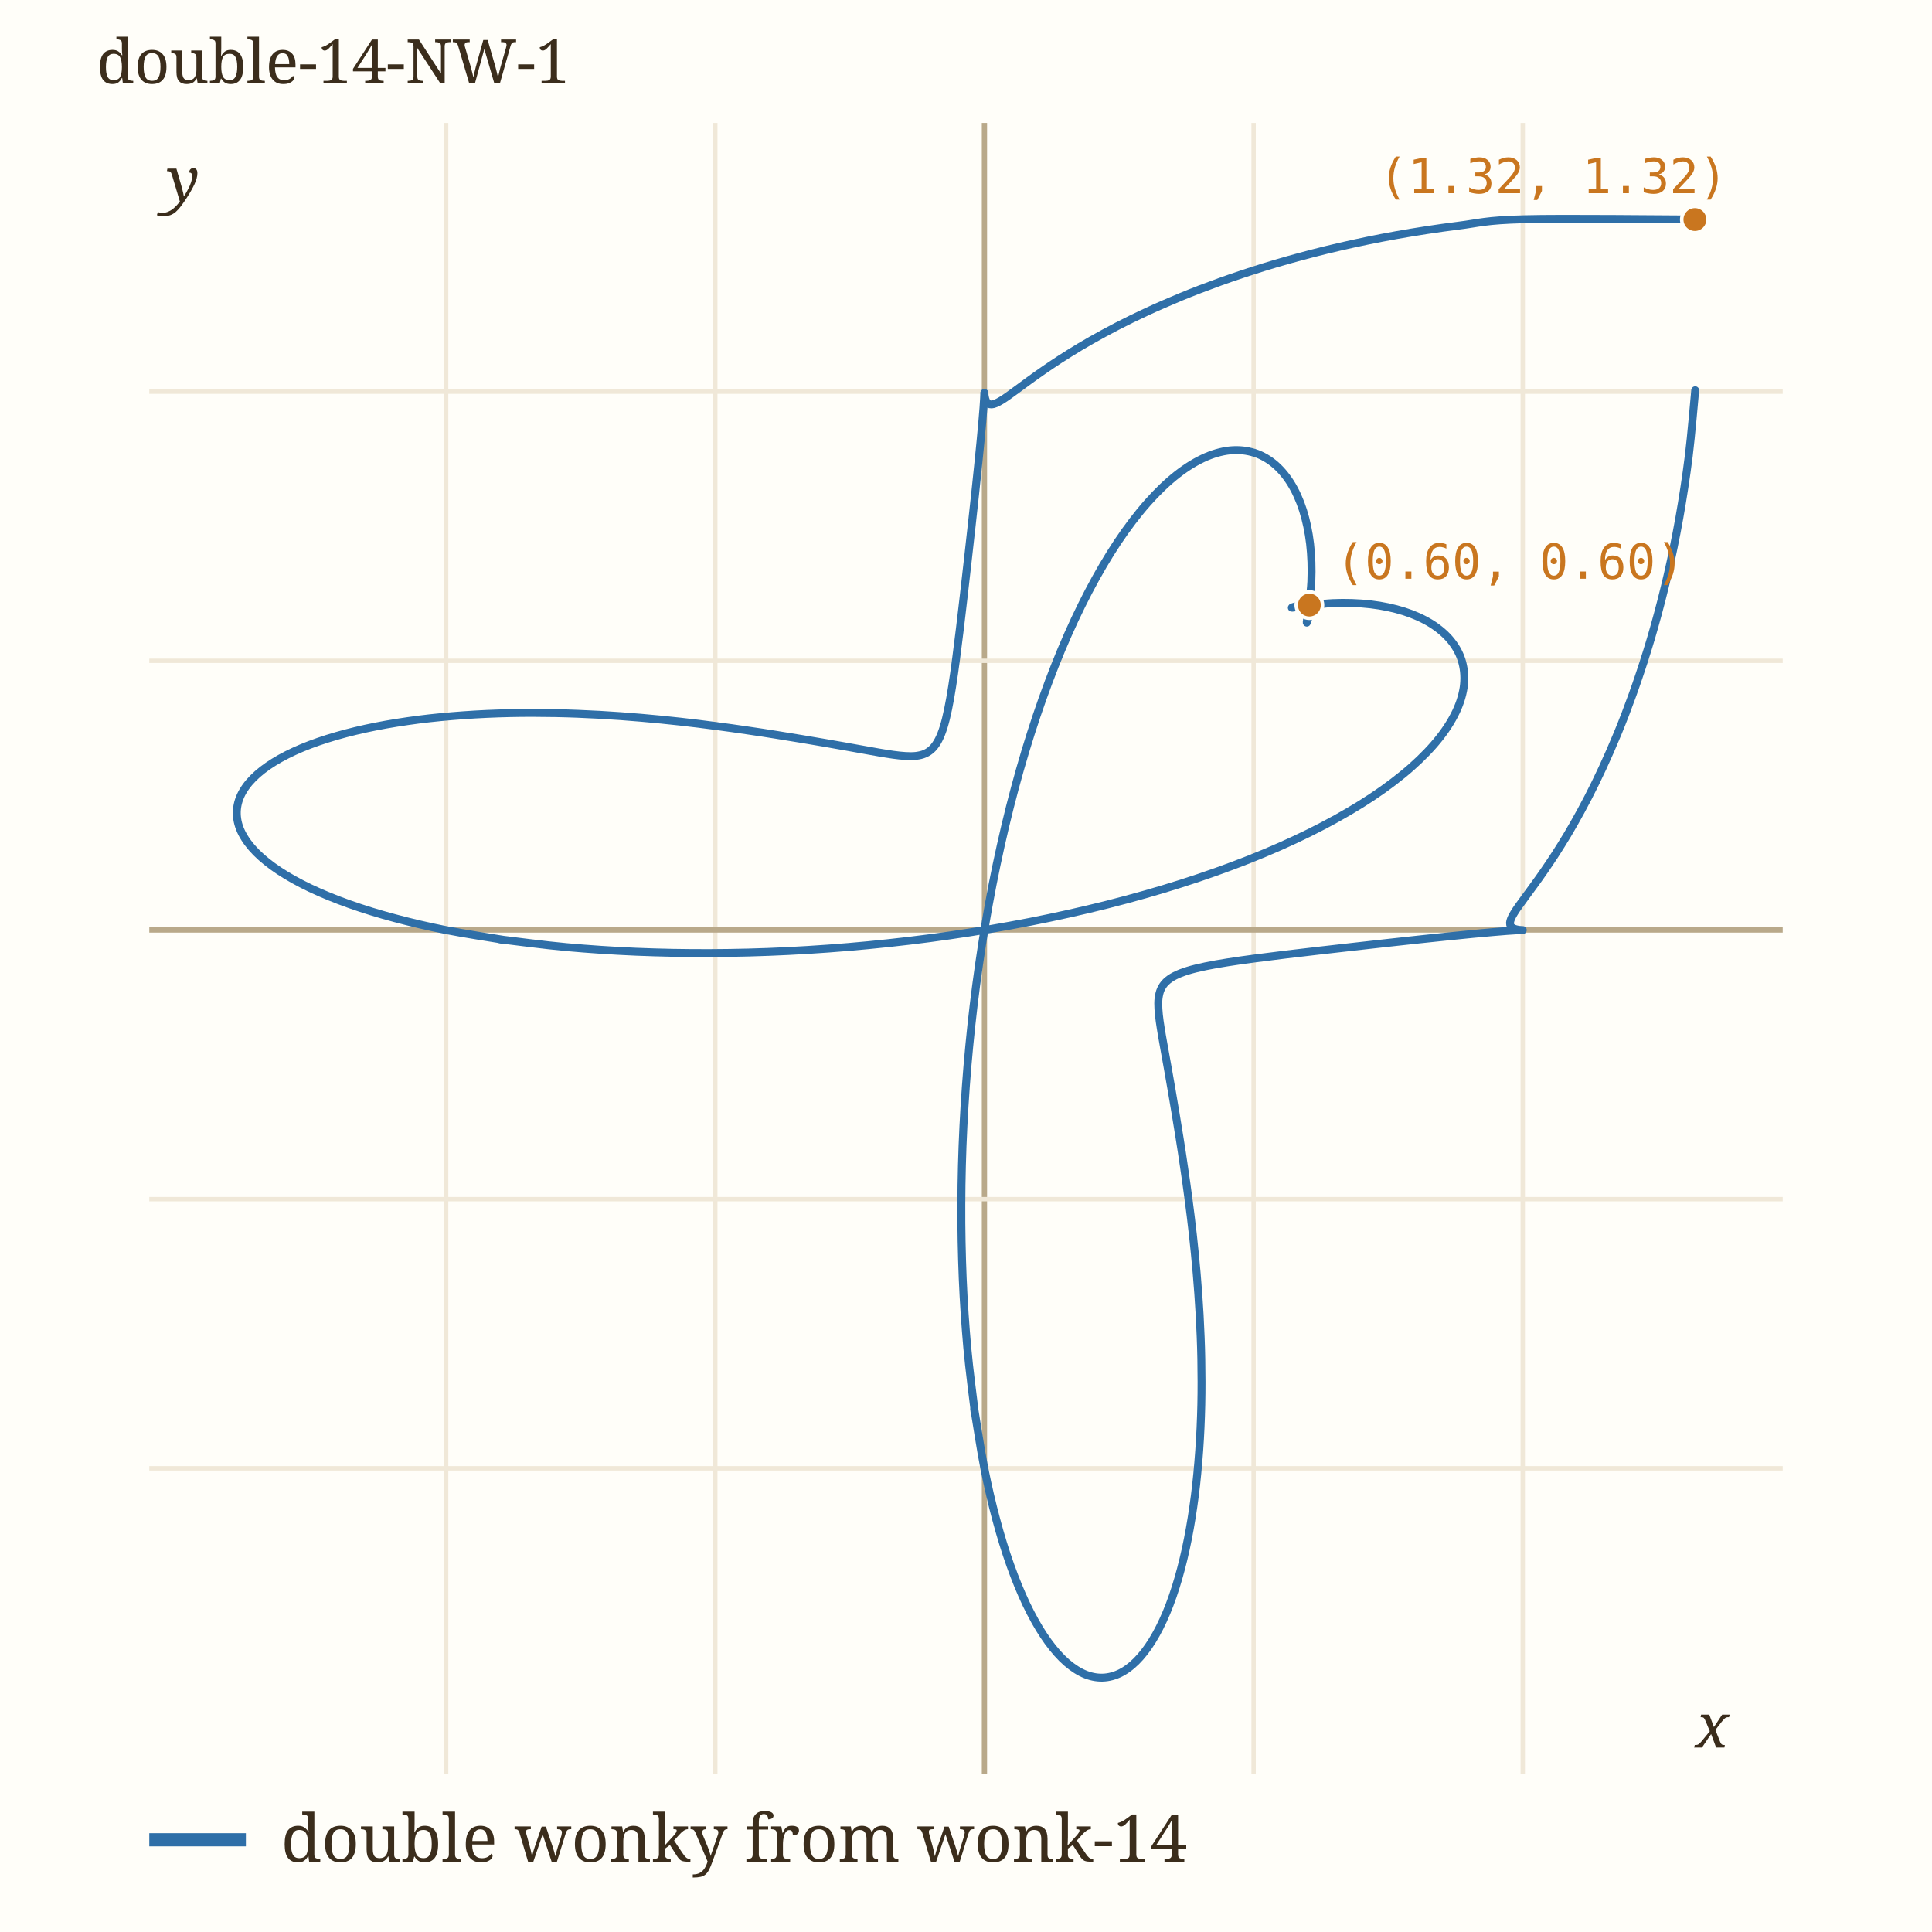
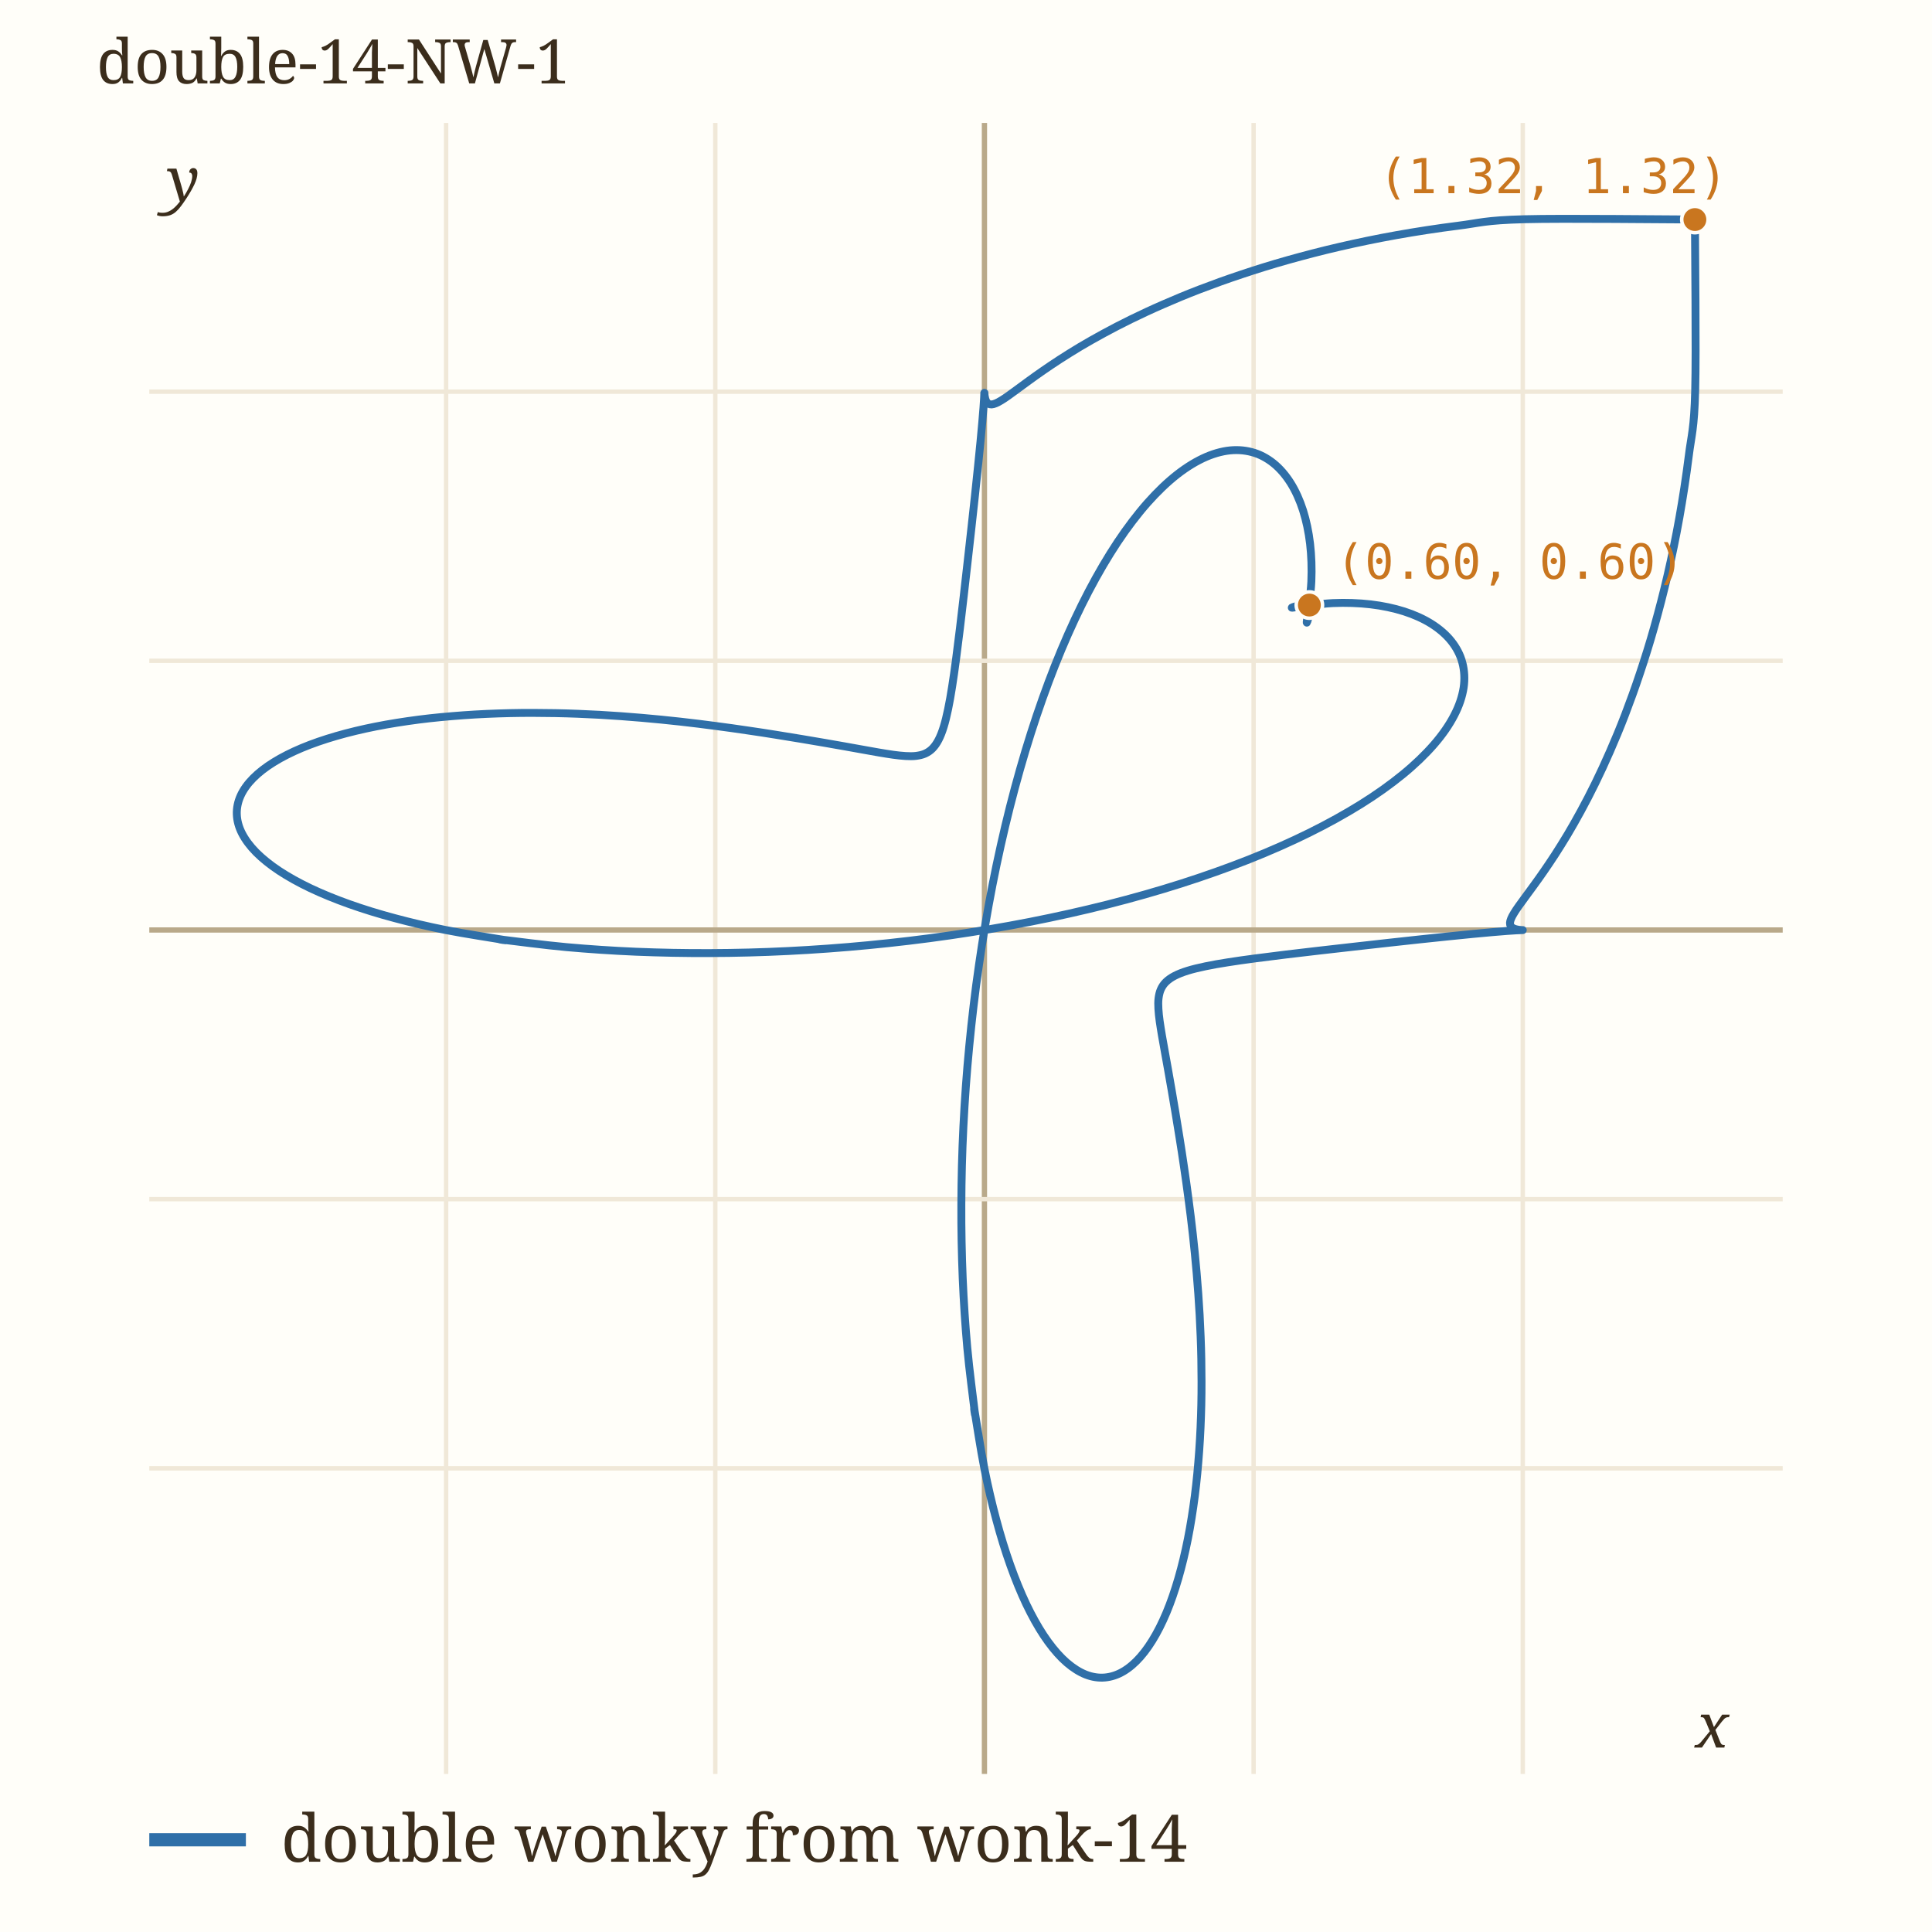
<svg xmlns="http://www.w3.org/2000/svg" viewBox="0 0 440 440" width="440" height="440" role="img" aria-label="double-14-NW-1" data-panel="double-14-NW-1">
  <rect x="0" y="0" width="440" height="440" fill="#fffef9" />
  <clipPath id="clip-double-14-NW-1">
    <rect x="34" y="28" width="372" height="376" />
  </clipPath>
  <g clip-path="url(#clip-double-14-NW-1)">
    <line x1="101.6" x2="101.6" y1="28" y2="404" stroke="#f0e8d8" stroke-width="1" />
    <text x="101.6" y="418.0" font-family="ui-monospace, Menlo, monospace" font-size="11" fill="#9c8a6a" text-anchor="middle">-1</text>
    <line x1="162.9" x2="162.9" y1="28" y2="404" stroke="#f0e8d8" stroke-width="1" />
    <text x="162.9" y="418.0" font-family="ui-monospace, Menlo, monospace" font-size="11" fill="#9c8a6a" text-anchor="middle">-0.5</text>
    <line x1="224.2" x2="224.2" y1="28" y2="404" stroke="#b9a98a" stroke-width="1.2" />
    <line x1="285.5" x2="285.5" y1="28" y2="404" stroke="#f0e8d8" stroke-width="1" />
    <text x="285.5" y="418.0" font-family="ui-monospace, Menlo, monospace" font-size="11" fill="#9c8a6a" text-anchor="middle">0.5</text>
    <line x1="346.8" x2="346.8" y1="28" y2="404" stroke="#f0e8d8" stroke-width="1" />
    <text x="346.8" y="418.0" font-family="ui-monospace, Menlo, monospace" font-size="11" fill="#9c8a6a" text-anchor="middle">1</text>
    <line x1="34" x2="406" y1="334.4" y2="334.4" stroke="#f0e8d8" stroke-width="1" />
    <text x="28.0" y="338.4" font-family="ui-monospace, Menlo, monospace" font-size="11" fill="#9c8a6a" text-anchor="end">-1</text>
    <line x1="34" x2="406" y1="273.1" y2="273.1" stroke="#f0e8d8" stroke-width="1" />
    <text x="28.0" y="277.1" font-family="ui-monospace, Menlo, monospace" font-size="11" fill="#9c8a6a" text-anchor="end">-0.5</text>
    <line x1="34" x2="406" y1="211.8" y2="211.8" stroke="#b9a98a" stroke-width="1.2" />
    <line x1="34" x2="406" y1="150.5" y2="150.5" stroke="#f0e8d8" stroke-width="1" />
    <text x="28.0" y="154.5" font-family="ui-monospace, Menlo, monospace" font-size="11" fill="#9c8a6a" text-anchor="end">0.5</text>
    <line x1="34" x2="406" y1="89.2" y2="89.2" stroke="#f0e8d8" stroke-width="1" />
    <text x="28.0" y="93.2" font-family="ui-monospace, Menlo, monospace" font-size="11" fill="#9c8a6a" text-anchor="end">1</text>
-     <path d="M386.01,49.99 C379.53,49.98 356.10,49.69 347.12,49.93 C338.13,50.16 336.95,50.80 332.11,51.40 C327.27,52.01 322.57,52.74 318.07,53.54 C313.56,54.34 309.23,55.25 305.10,56.20 C300.98,57.15 297.04,58.18 293.30,59.23 C289.56,60.28 286.02,61.39 282.68,62.51 C279.33,63.62 276.18,64.77 273.22,65.90 C270.25,67.04 267.49,68.19 264.89,69.33 C262.29,70.46 259.88,71.59 257.62,72.69 C255.36,73.79 253.27,74.89 251.33,75.94 C249.38,76.99 247.60,78.02 245.94,79.00 C244.29,79.99 242.78,80.94 241.38,81.84 C239.98,82.74 238.72,83.61 237.55,84.41 C236.38,85.21 235.34,85.97 234.37,86.67 C233.41,87.36 232.56,88.00 231.78,88.57 C231.00,89.14 230.31,89.65 229.69,90.09 C229.07,90.53 228.53,90.90 228.04,91.19 C227.55,91.49 227.14,91.71 226.77,91.86 C226.39,92.02 226.09,92.09 225.81,92.11 C225.54,92.12 225.32,92.06 225.13,91.96 C224.94,91.86 224.80,91.68 224.67,91.49 C224.55,91.30 224.46,91.05 224.39,90.81 C224.32,90.57 224.28,90.29 224.24,90.07 C224.21,89.84 224.20,89.60 224.19,89.46 C224.18,89.31 224.18,89.19 224.18,89.20 C224.18,89.22 224.18,89.29 224.17,89.54 C224.16,89.78 224.15,90.13 224.12,90.68 C224.09,91.23 224.05,91.93 223.98,92.83 C223.91,93.74 223.82,94.82 223.71,96.11 C223.60,97.40 223.46,98.90 223.30,100.58 C223.14,102.25 222.95,104.14 222.74,106.17 C222.53,108.20 222.30,110.44 222.05,112.76 C221.80,115.07 221.53,117.57 221.25,120.08 C220.97,122.59 220.68,125.24 220.38,127.84 C220.09,130.44 219.79,133.11 219.49,135.68 C219.19,138.25 218.89,140.82 218.60,143.25 C218.30,145.67 218.01,148.04 217.72,150.22 C217.43,152.41 217.14,154.48 216.84,156.36 C216.55,158.23 216.25,159.95 215.93,161.47 C215.61,163.00 215.29,164.34 214.93,165.50 C214.57,166.67 214.19,167.64 213.76,168.47 C213.34,169.29 212.88,169.93 212.37,170.46 C211.85,170.99 211.30,171.35 210.68,171.63 C210.05,171.91 209.38,172.05 208.64,172.15 C207.90,172.24 207.10,172.23 206.23,172.18 C205.36,172.14 204.42,172.02 203.42,171.89 C202.41,171.75 201.34,171.57 200.19,171.38 C199.05,171.18 197.83,170.96 196.54,170.73 C195.24,170.50 193.88,170.25 192.42,169.99 C190.96,169.73 189.43,169.46 187.80,169.18 C186.16,168.90 184.44,168.60 182.61,168.30 C180.77,167.99 178.84,167.67 176.78,167.35 C174.72,167.02 172.55,166.68 170.24,166.35 C167.94,166.01 165.51,165.66 162.95,165.33 C160.39,164.99 157.70,164.65 154.88,164.34 C152.06,164.03 149.11,163.73 146.05,163.47 C142.99,163.21 139.80,162.97 136.54,162.79 C133.28,162.62 129.90,162.47 126.49,162.41 C123.08,162.35 119.57,162.33 116.09,162.41 C112.61,162.49 109.07,162.64 105.60,162.89 C102.14,163.14 98.65,163.46 95.31,163.89 C91.96,164.33 88.64,164.85 85.52,165.47 C82.39,166.09 79.36,166.82 76.56,167.63 C73.77,168.44 71.12,169.35 68.75,170.34 C66.39,171.33 64.22,172.42 62.37,173.57 C60.52,174.71 58.92,175.95 57.65,177.23 C56.39,178.50 55.42,179.85 54.80,181.22 C54.18,182.59 53.88,184.02 53.93,185.45 C53.98,186.88 54.37,188.35 55.11,189.79 C55.85,191.23 56.93,192.70 58.34,194.12 C59.75,195.54 61.52,196.96 63.57,198.32 C65.63,199.68 68.02,201.01 70.68,202.28 C73.34,203.54 76.32,204.76 79.52,205.90 C82.72,207.04 86.21,208.12 89.89,209.10 C93.56,210.09 97.45,211.00 101.57,211.82 C105.69,212.64 112.43,213.66 114.60,214.03 C116.77,214.40 112.18,213.75 114.60,214.03 C117.01,214.31 124.04,215.26 129.09,215.71 C134.13,216.16 139.43,216.52 144.88,216.75 C150.33,216.97 156.00,217.09 161.76,217.06 C167.53,217.04 173.49,216.89 179.49,216.59 C185.49,216.29 191.63,215.85 197.75,215.26 C203.87,214.67 210.09,213.94 216.21,213.05 C222.33,212.17 228.49,211.13 234.49,209.96 C240.49,208.78 246.46,207.45 252.21,206.00 C257.96,204.54 263.61,202.94 268.98,201.23 C274.35,199.52 279.55,197.67 284.41,195.75 C289.28,193.82 293.91,191.77 298.16,189.67 C302.41,187.57 306.37,185.37 309.92,183.16 C313.47,180.95 316.67,178.66 319.45,176.39 C322.22,174.13 324.61,171.82 326.57,169.57 C328.53,167.32 330.07,165.07 331.19,162.91 C332.32,160.75 333.02,158.62 333.33,156.62 C333.63,154.62 333.51,152.69 333.04,150.92 C332.58,149.15 331.70,147.49 330.52,146.01 C329.35,144.54 327.79,143.20 326.00,142.07 C324.20,140.94 322.07,139.98 319.76,139.24 C317.46,138.51 314.87,137.96 312.17,137.64 C309.47,137.33 306.54,137.22 303.56,137.35 C300.59,137.48 295.21,138.33 294.31,138.40 C293.42,138.48 297.65,137.26 298.20,137.80 C298.74,138.35 297.52,142.58 297.60,141.69 C297.67,140.79 298.52,135.41 298.65,132.44 C298.78,129.46 298.67,126.53 298.36,123.83 C298.04,121.13 297.49,118.54 296.76,116.24 C296.02,113.93 295.06,111.80 293.93,110.00 C292.80,108.21 291.46,106.65 289.99,105.48 C288.51,104.30 286.85,103.42 285.08,102.96 C283.31,102.49 281.38,102.37 279.38,102.67 C277.38,102.98 275.25,103.68 273.09,104.81 C270.93,105.93 268.68,107.47 266.43,109.43 C264.18,111.39 261.87,113.78 259.61,116.55 C257.34,119.33 255.05,122.53 252.84,126.08 C250.63,129.63 248.43,133.59 246.33,137.84 C244.23,142.09 242.18,146.72 240.25,151.59 C238.33,156.45 236.48,161.65 234.77,167.02 C233.06,172.39 231.46,178.04 230.00,183.79 C228.55,189.54 227.22,195.51 226.04,201.51 C224.87,207.51 223.83,213.67 222.95,219.79 C222.06,225.91 221.33,232.13 220.74,238.25 C220.15,244.37 219.71,250.51 219.41,256.51 C219.11,262.51 218.96,268.47 218.94,274.24 C218.91,280.00 219.03,285.67 219.25,291.12 C219.48,296.57 219.84,301.87 220.29,306.91 C220.74,311.96 221.69,318.99 221.97,321.40 C222.25,323.82 221.60,319.23 221.97,321.40 C222.34,323.57 223.36,330.31 224.18,334.43 C225.00,338.55 225.91,342.44 226.90,346.11 C227.88,349.79 228.96,353.28 230.10,356.48 C231.24,359.68 232.46,362.66 233.72,365.32 C234.99,367.98 236.32,370.37 237.68,372.43 C239.04,374.48 240.46,376.25 241.88,377.66 C243.30,379.07 244.77,380.15 246.21,380.89 C247.65,381.63 249.12,382.02 250.55,382.07 C251.98,382.12 253.41,381.82 254.78,381.20 C256.15,380.58 257.50,379.61 258.77,378.35 C260.05,377.08 261.29,375.48 262.43,373.63 C263.58,371.78 264.67,369.61 265.66,367.25 C266.65,364.88 267.56,362.23 268.37,359.44 C269.18,356.64 269.91,353.61 270.53,350.48 C271.15,347.36 271.67,344.04 272.11,340.69 C272.54,337.35 272.86,333.86 273.11,330.40 C273.36,326.93 273.51,323.39 273.59,319.91 C273.67,316.43 273.65,312.92 273.59,309.51 C273.53,306.10 273.38,302.72 273.21,299.46 C273.03,296.20 272.79,293.01 272.53,289.95 C272.27,286.89 271.97,283.94 271.66,281.12 C271.35,278.30 271.01,275.61 270.67,273.05 C270.34,270.49 269.99,268.06 269.65,265.76 C269.32,263.45 268.98,261.28 268.65,259.22 C268.33,257.16 268.01,255.23 267.70,253.39 C267.40,251.56 267.10,249.84 266.82,248.20 C266.54,246.57 266.27,245.04 266.01,243.58 C265.75,242.12 265.50,240.76 265.27,239.46 C265.04,238.17 264.82,236.95 264.62,235.81 C264.43,234.66 264.25,233.59 264.11,232.58 C263.98,231.58 263.86,230.64 263.82,229.77 C263.77,228.90 263.76,228.10 263.85,227.36 C263.95,226.62 264.09,225.95 264.37,225.32 C264.65,224.70 265.01,224.15 265.54,223.63 C266.07,223.12 266.71,222.66 267.53,222.24 C268.36,221.81 269.33,221.43 270.50,221.07 C271.66,220.71 273.00,220.39 274.53,220.07 C276.05,219.75 277.77,219.45 279.64,219.16 C281.52,218.86 283.59,218.57 285.78,218.28 C287.96,217.99 290.33,217.70 292.75,217.40 C295.18,217.11 297.75,216.81 300.32,216.51 C302.89,216.21 305.56,215.91 308.16,215.62 C310.76,215.32 313.41,215.03 315.92,214.75 C318.43,214.47 320.93,214.20 323.24,213.95 C325.56,213.70 327.80,213.47 329.83,213.26 C331.86,213.05 333.75,212.86 335.42,212.70 C337.10,212.54 338.60,212.40 339.89,212.29 C341.18,212.18 342.26,212.09 343.17,212.02 C344.07,211.95 344.77,211.91 345.32,211.88 C345.87,211.85 346.22,211.84 346.46,211.83 C346.71,211.82 346.78,211.82 346.80,211.82 C346.81,211.82 346.69,211.82 346.54,211.81 C346.40,211.80 346.16,211.79 345.93,211.76 C345.71,211.72 345.43,211.68 345.19,211.61 C344.95,211.54 344.70,211.45 344.51,211.33 C344.32,211.20 344.14,211.06 344.04,210.87 C343.94,210.68 343.88,210.46 343.89,210.19 C343.91,209.91 343.98,209.61 344.14,209.23 C344.29,208.86 344.51,208.45 344.81,207.96 C345.10,207.47 345.47,206.93 345.91,206.31 C346.35,205.69 346.86,205.00 347.43,204.22 C348.00,203.44 348.64,202.59 349.33,201.63 C350.03,200.66 350.79,199.62 351.59,198.45 C352.39,197.28 353.26,196.02 354.16,194.62 C355.06,193.22 356.01,191.71 357.00,190.06 C357.98,188.40 359.01,186.62 360.06,184.67 C361.11,182.73 362.21,180.64 363.31,178.38 C364.41,176.12 365.54,173.71 366.67,171.11 C367.81,168.51 368.96,165.75 370.10,162.78 C371.23,159.82 372.38,156.67 373.49,153.32 C374.61,149.98 375.72,146.44 376.77,142.70 C377.82,138.96 378.85,135.02 379.80,130.90 C380.75,126.77 381.66,122.44 382.46,117.93 C383.26,113.43 383.99,108.73 384.60,103.89 C385.20,99.05 385.83,91.38 386.07,88.88" fill="none" stroke="#2f6fa8" stroke-width="1.8" stroke-linecap="round" data-path="double-14-NW-1" />
+     <path d="M386.01,49.99 C379.53,49.98 356.10,49.69 347.12,49.93 C338.13,50.16 336.95,50.80 332.11,51.40 C327.27,52.01 322.57,52.74 318.07,53.54 C313.56,54.34 309.23,55.25 305.10,56.20 C300.98,57.15 297.04,58.18 293.30,59.23 C289.56,60.28 286.02,61.39 282.68,62.51 C279.33,63.62 276.18,64.77 273.22,65.90 C270.25,67.04 267.49,68.19 264.89,69.33 C262.29,70.46 259.88,71.59 257.62,72.69 C255.36,73.79 253.27,74.89 251.33,75.94 C249.38,76.99 247.60,78.02 245.94,79.00 C244.29,79.99 242.78,80.94 241.38,81.84 C239.98,82.74 238.72,83.61 237.55,84.41 C236.38,85.21 235.34,85.97 234.37,86.67 C233.41,87.36 232.56,88.00 231.78,88.57 C231.00,89.14 230.31,89.65 229.69,90.09 C229.07,90.53 228.53,90.90 228.04,91.19 C227.55,91.49 227.14,91.71 226.77,91.86 C226.39,92.02 226.09,92.09 225.81,92.11 C225.54,92.12 225.32,92.06 225.13,91.96 C224.94,91.86 224.80,91.68 224.67,91.49 C224.55,91.30 224.46,91.05 224.39,90.81 C224.32,90.57 224.28,90.29 224.24,90.07 C224.21,89.84 224.20,89.60 224.19,89.46 C224.18,89.31 224.18,89.19 224.18,89.20 C224.18,89.22 224.18,89.29 224.17,89.54 C224.16,89.78 224.15,90.13 224.12,90.68 C224.09,91.23 224.05,91.93 223.98,92.83 C223.91,93.74 223.82,94.82 223.71,96.11 C223.60,97.40 223.46,98.90 223.30,100.58 C223.14,102.25 222.95,104.14 222.74,106.17 C222.53,108.20 222.30,110.44 222.05,112.76 C221.80,115.07 221.53,117.57 221.25,120.08 C220.97,122.59 220.68,125.24 220.38,127.84 C220.09,130.44 219.79,133.11 219.49,135.68 C219.19,138.25 218.89,140.82 218.60,143.25 C218.30,145.67 218.01,148.04 217.72,150.22 C217.43,152.41 217.14,154.48 216.84,156.36 C216.55,158.23 216.25,159.95 215.93,161.47 C215.61,163.00 215.29,164.34 214.93,165.50 C214.57,166.67 214.19,167.64 213.76,168.47 C213.34,169.29 212.88,169.93 212.37,170.46 C211.85,170.99 211.30,171.35 210.68,171.63 C210.05,171.91 209.38,172.05 208.64,172.15 C207.90,172.24 207.10,172.23 206.23,172.18 C205.36,172.14 204.42,172.02 203.42,171.89 C202.41,171.75 201.34,171.57 200.19,171.38 C199.05,171.18 197.83,170.96 196.54,170.73 C195.24,170.50 193.88,170.25 192.42,169.99 C190.96,169.73 189.43,169.46 187.80,169.18 C186.16,168.90 184.44,168.60 182.61,168.30 C180.77,167.99 178.84,167.67 176.78,167.35 C174.72,167.02 172.55,166.68 170.24,166.35 C167.94,166.01 165.51,165.66 162.95,165.33 C160.39,164.99 157.70,164.65 154.88,164.34 C152.06,164.03 149.11,163.73 146.05,163.47 C142.99,163.21 139.80,162.97 136.54,162.79 C133.28,162.62 129.90,162.47 126.49,162.41 C123.08,162.35 119.57,162.33 116.09,162.41 C112.61,162.49 109.07,162.64 105.60,162.89 C102.14,163.14 98.65,163.46 95.31,163.89 C91.96,164.33 88.64,164.85 85.52,165.47 C82.39,166.09 79.36,166.82 76.56,167.63 C73.77,168.44 71.12,169.35 68.75,170.34 C66.39,171.33 64.22,172.42 62.37,173.57 C60.52,174.71 58.92,175.95 57.65,177.23 C56.39,178.50 55.42,179.85 54.80,181.22 C54.18,182.59 53.88,184.02 53.93,185.45 C53.98,186.88 54.37,188.35 55.11,189.79 C55.85,191.23 56.93,192.70 58.34,194.12 C59.75,195.54 61.52,196.96 63.57,198.32 C65.63,199.68 68.02,201.01 70.68,202.28 C73.34,203.54 76.32,204.76 79.52,205.90 C82.72,207.04 86.21,208.12 89.89,209.10 C93.56,210.09 97.45,211.00 101.57,211.82 C105.69,212.64 112.43,213.66 114.60,214.03 C116.77,214.40 112.18,213.75 114.60,214.03 C117.01,214.31 124.04,215.26 129.09,215.71 C134.13,216.16 139.43,216.52 144.88,216.75 C150.33,216.97 156.00,217.09 161.76,217.06 C167.53,217.04 173.49,216.89 179.49,216.59 C185.49,216.29 191.63,215.85 197.75,215.26 C203.87,214.67 210.09,213.94 216.21,213.05 C222.33,212.17 228.49,211.13 234.49,209.96 C240.49,208.78 246.46,207.45 252.21,206.00 C257.96,204.54 263.61,202.94 268.98,201.23 C274.35,199.52 279.55,197.67 284.41,195.75 C289.28,193.82 293.91,191.77 298.16,189.67 C302.41,187.57 306.37,185.37 309.92,183.16 C313.47,180.95 316.67,178.66 319.45,176.39 C322.22,174.13 324.61,171.82 326.57,169.57 C328.53,167.32 330.07,165.07 331.19,162.91 C332.32,160.75 333.02,158.62 333.33,156.62 C333.63,154.62 333.51,152.69 333.04,150.92 C332.58,149.15 331.70,147.49 330.52,146.01 C329.35,144.54 327.79,143.20 326.00,142.07 C324.20,140.94 322.07,139.98 319.76,139.24 C317.46,138.51 314.87,137.96 312.17,137.64 C309.47,137.33 306.54,137.22 303.56,137.35 C300.59,137.48 295.21,138.33 294.31,138.40 C293.42,138.48 297.65,137.26 298.20,137.80 C298.74,138.35 297.52,142.58 297.60,141.69 C297.67,140.79 298.52,135.41 298.65,132.44 C298.78,129.46 298.67,126.53 298.36,123.83 C298.04,121.13 297.49,118.54 296.76,116.24 C296.02,113.93 295.06,111.80 293.93,110.00 C292.80,108.21 291.46,106.65 289.99,105.48 C288.51,104.30 286.85,103.42 285.08,102.96 C283.31,102.49 281.38,102.37 279.38,102.67 C277.38,102.98 275.25,103.68 273.09,104.81 C270.93,105.93 268.68,107.47 266.43,109.43 C264.18,111.39 261.87,113.78 259.61,116.55 C257.34,119.33 255.05,122.53 252.84,126.08 C250.63,129.63 248.43,133.59 246.33,137.84 C244.23,142.09 242.18,146.72 240.25,151.59 C238.33,156.45 236.48,161.65 234.77,167.02 C233.06,172.39 231.46,178.04 230.00,183.79 C228.55,189.54 227.22,195.51 226.04,201.51 C224.87,207.51 223.83,213.67 222.95,219.79 C222.06,225.91 221.33,232.13 220.74,238.25 C220.15,244.37 219.71,250.51 219.41,256.51 C219.11,262.51 218.96,268.47 218.94,274.24 C218.91,280.00 219.03,285.67 219.25,291.12 C219.48,296.57 219.84,301.87 220.29,306.91 C220.74,311.96 221.69,318.99 221.97,321.40 C222.25,323.82 221.60,319.23 221.97,321.40 C222.34,323.57 223.36,330.31 224.18,334.43 C225.00,338.55 225.91,342.44 226.90,346.11 C227.88,349.79 228.96,353.28 230.10,356.48 C231.24,359.68 232.46,362.66 233.72,365.32 C234.99,367.98 236.32,370.37 237.68,372.43 C239.04,374.48 240.46,376.25 241.88,377.66 C243.30,379.07 244.77,380.15 246.21,380.89 C247.65,381.63 249.12,382.02 250.55,382.07 C251.98,382.12 253.41,381.82 254.78,381.20 C256.15,380.58 257.50,379.61 258.77,378.35 C260.05,377.08 261.29,375.48 262.43,373.63 C263.58,371.78 264.67,369.61 265.66,367.25 C266.65,364.88 267.56,362.23 268.37,359.44 C269.18,356.64 269.91,353.61 270.53,350.48 C271.15,347.36 271.67,344.04 272.11,340.69 C272.54,337.35 272.86,333.86 273.11,330.40 C273.36,326.93 273.51,323.39 273.59,319.91 C273.67,316.43 273.65,312.92 273.59,309.51 C273.53,306.10 273.38,302.72 273.21,299.46 C273.03,296.20 272.79,293.01 272.53,289.95 C272.27,286.89 271.97,283.94 271.66,281.12 C271.35,278.30 271.01,275.61 270.67,273.05 C270.34,270.49 269.99,268.06 269.65,265.76 C269.32,263.45 268.98,261.28 268.65,259.22 C268.33,257.16 268.01,255.23 267.70,253.39 C267.40,251.56 267.10,249.84 266.82,248.20 C266.54,246.57 266.27,245.04 266.01,243.58 C265.75,242.12 265.50,240.76 265.27,239.46 C265.04,238.17 264.82,236.95 264.62,235.81 C264.43,234.66 264.25,233.59 264.11,232.58 C263.98,231.58 263.86,230.64 263.82,229.77 C263.77,228.90 263.76,228.10 263.85,227.36 C263.95,226.62 264.09,225.95 264.37,225.32 C264.65,224.70 265.01,224.15 265.54,223.63 C266.07,223.12 266.71,222.66 267.53,222.24 C268.36,221.81 269.33,221.43 270.50,221.07 C271.66,220.71 273.00,220.39 274.53,220.07 C276.05,219.75 277.77,219.45 279.64,219.16 C281.52,218.86 283.59,218.57 285.78,218.28 C287.96,217.99 290.33,217.70 292.75,217.40 C295.18,217.11 297.75,216.81 300.32,216.51 C302.89,216.21 305.56,215.91 308.16,215.62 C310.76,215.32 313.41,215.03 315.92,214.75 C318.43,214.47 320.93,214.20 323.24,213.95 C325.56,213.70 327.80,213.47 329.83,213.26 C331.86,213.05 333.75,212.86 335.42,212.70 C337.10,212.54 338.60,212.40 339.89,212.29 C341.18,212.18 342.26,212.09 343.17,212.02 C344.07,211.95 344.77,211.91 345.32,211.88 C345.87,211.85 346.22,211.84 346.46,211.83 C346.71,211.82 346.78,211.82 346.80,211.82 C346.81,211.82 346.69,211.82 346.54,211.81 C346.40,211.80 346.16,211.79 345.93,211.76 C345.71,211.72 345.43,211.68 345.19,211.61 C344.95,211.54 344.70,211.45 344.51,211.33 C344.32,211.20 344.14,211.06 344.04,210.87 C343.94,210.68 343.88,210.46 343.89,210.19 C343.91,209.91 343.98,209.61 344.14,209.23 C344.29,208.86 344.51,208.45 344.81,207.96 C345.10,207.47 345.47,206.93 345.91,206.31 C346.35,205.69 346.86,205.00 347.43,204.22 C348.00,203.44 348.64,202.59 349.33,201.63 C350.03,200.66 350.79,199.62 351.59,198.45 C352.39,197.28 353.26,196.02 354.16,194.62 C355.06,193.22 356.01,191.71 357.00,190.06 C357.98,188.40 359.01,186.62 360.06,184.67 C361.11,182.73 362.21,180.64 363.31,178.38 C364.41,176.12 365.54,173.71 366.67,171.11 C367.81,168.51 368.96,165.75 370.10,162.78 C371.23,159.82 372.38,156.67 373.49,153.32 C374.61,149.98 375.72,146.44 376.77,142.70 C377.82,138.96 378.85,135.02 379.80,130.90 C380.75,126.77 381.66,122.44 382.46,117.93 C383.26,113.43 383.99,108.73 384.60,103.89 C385.20,99.05 385.84,97.87 386.07,88.88 C386.31,79.90 386.02,56.47 386.01,49.99" fill="none" stroke="#2f6fa8" stroke-width="1.8" stroke-linecap="round" data-path="double-14-NW-1" />
    <circle cx="298.2" cy="137.8" r="3" fill="#c9761f" stroke="#fffef9" stroke-width="0.8" />
    <text x="304.2" y="131.8" font-family="ui-monospace, Menlo, monospace" font-size="11" fill="#c9761f">(0.60, 0.60)</text>
    <circle cx="386.0" cy="50.0" r="3" fill="#c9761f" stroke="#fffef9" stroke-width="0.8" />
    <text x="314.0" y="44.0" font-family="ui-monospace, Menlo, monospace" font-size="11" fill="#c9761f">(1.32, 1.32)</text>
  </g>
  <text x="386.1" y="398.0" font-family="Georgia, serif" font-size="14" font-style="italic" fill="#3b2d1c">x</text>
  <text x="38.0" y="45.9" font-family="Georgia, serif" font-size="14" font-style="italic" fill="#3b2d1c">y</text>
  <text x="22" y="19" font-family="Georgia, serif" font-size="14" fill="#3b2d1c">double-14-NW-1</text>
  <line x1="34" x2="56" y1="419" y2="419" stroke="#2f6fa8" stroke-width="3" />
  <text x="64" y="424" font-family="Georgia, serif" font-size="15" fill="#3b2d1c">double wonky from wonk-14</text>
</svg>
